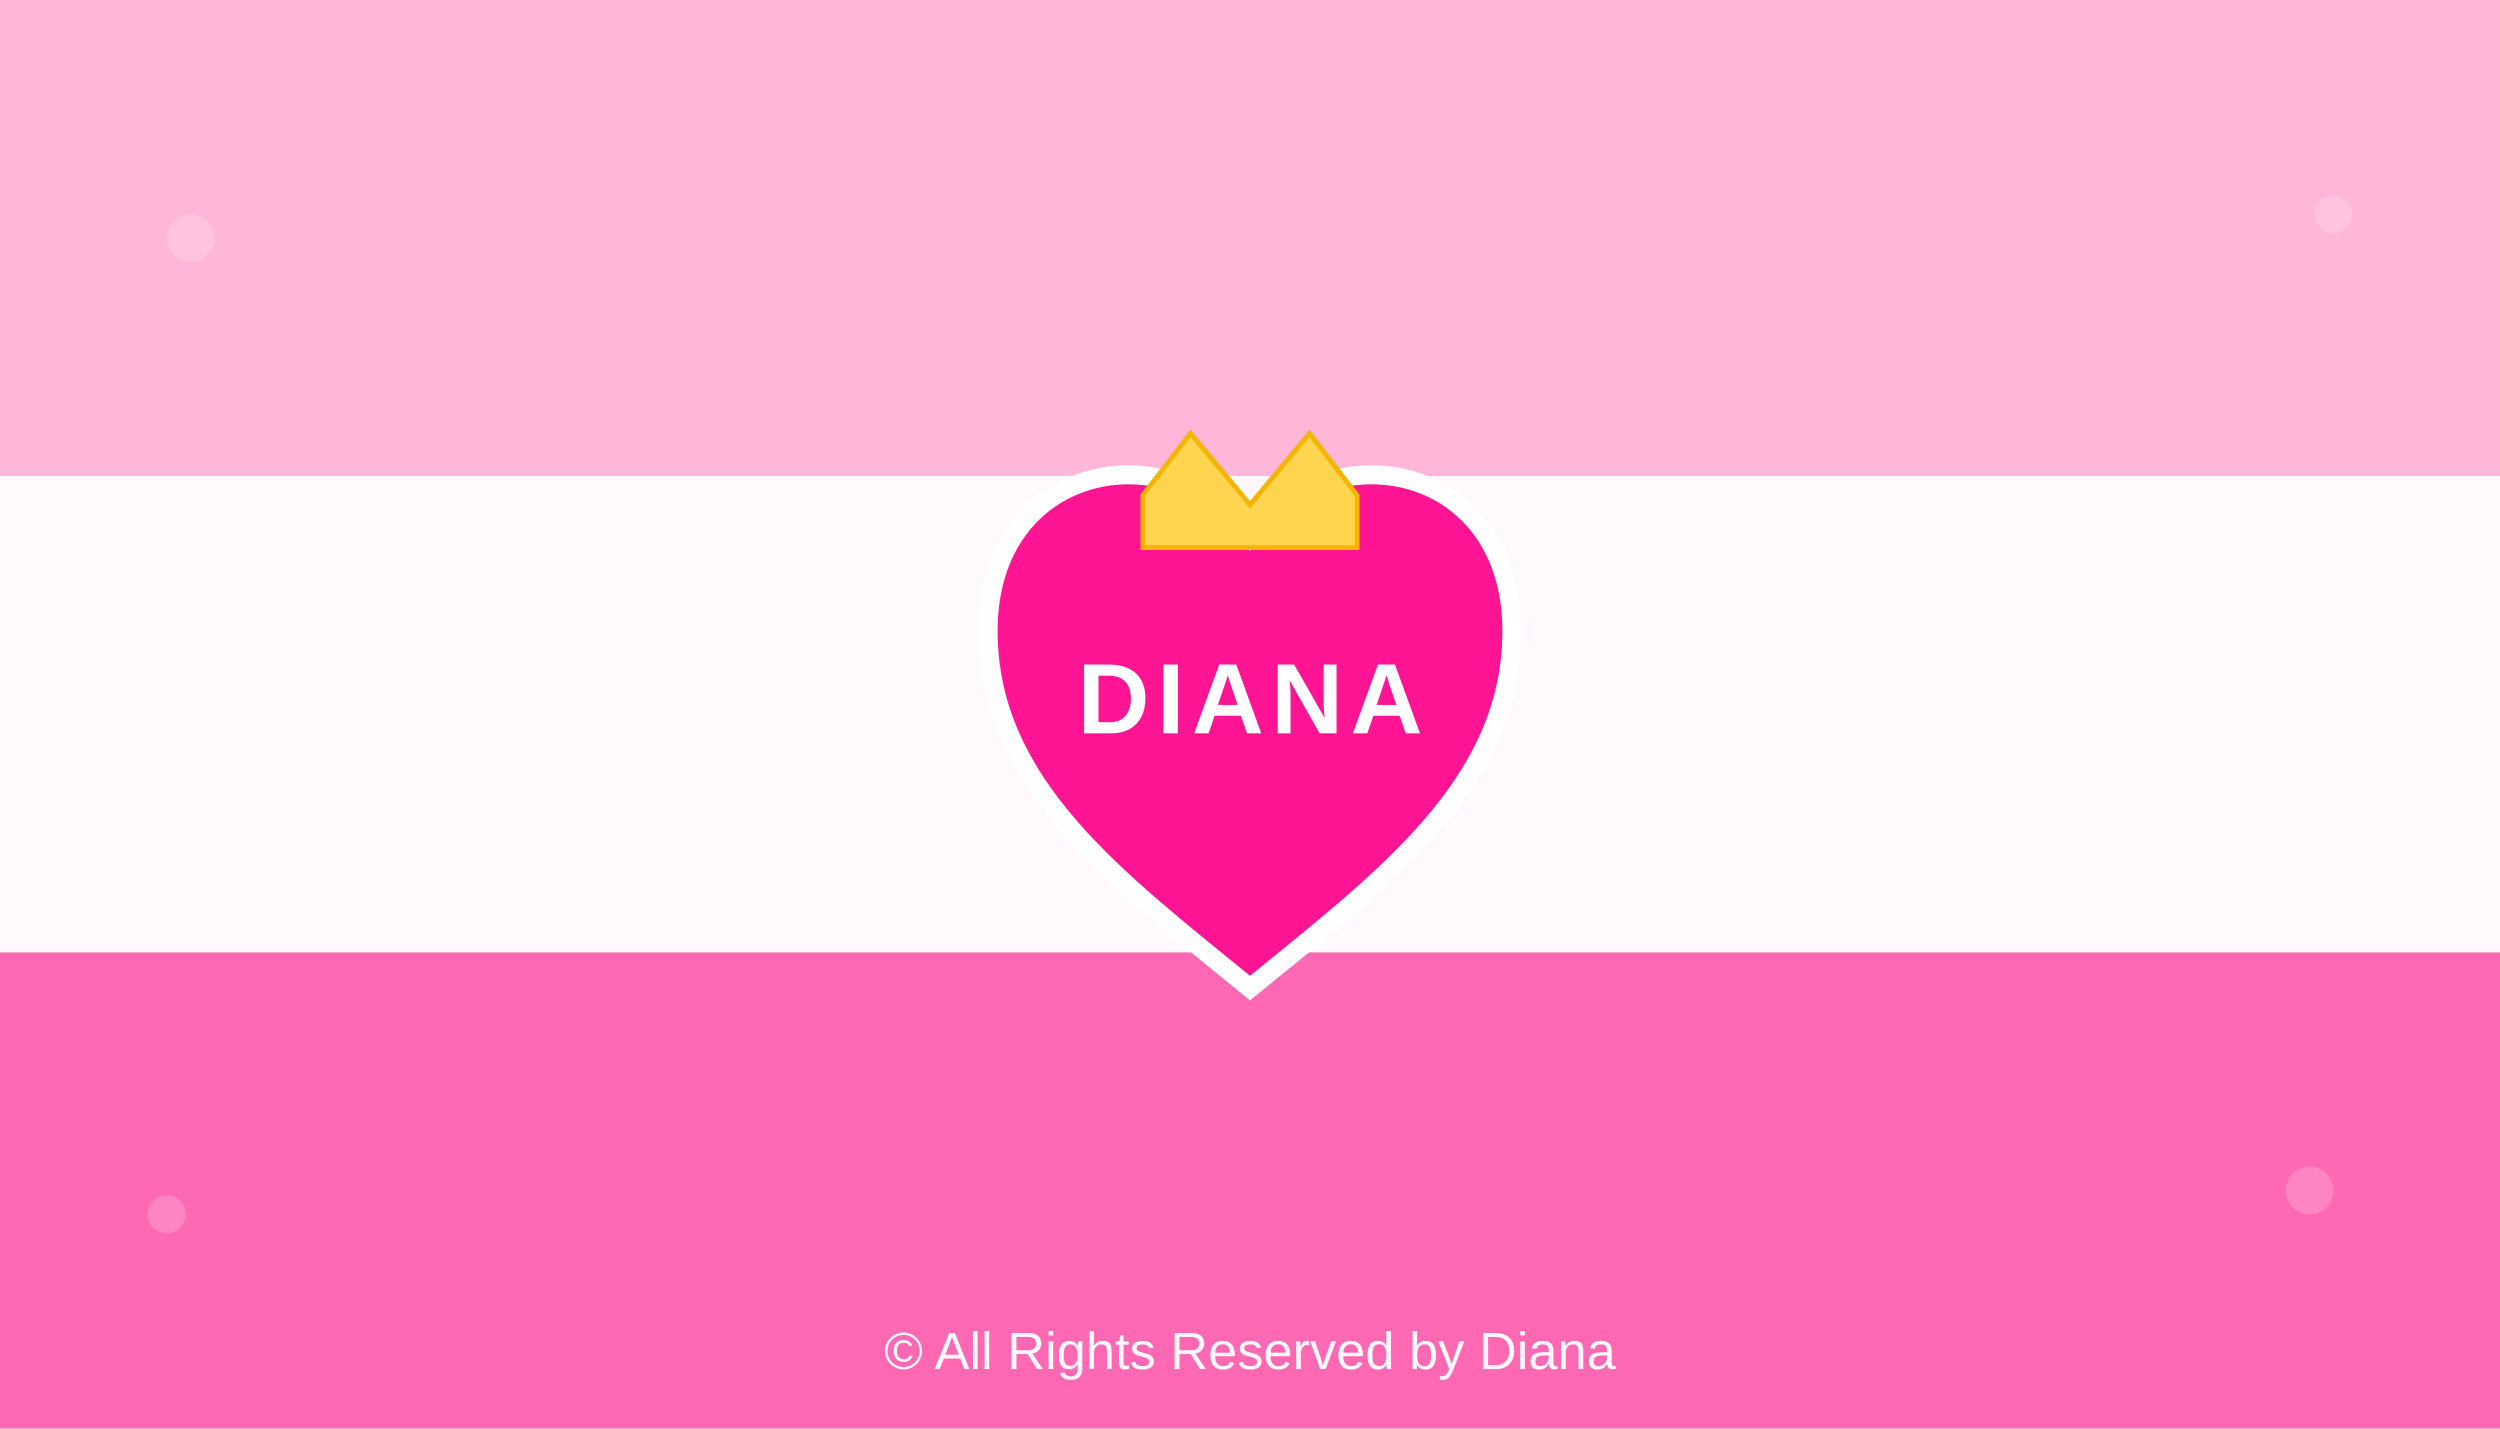
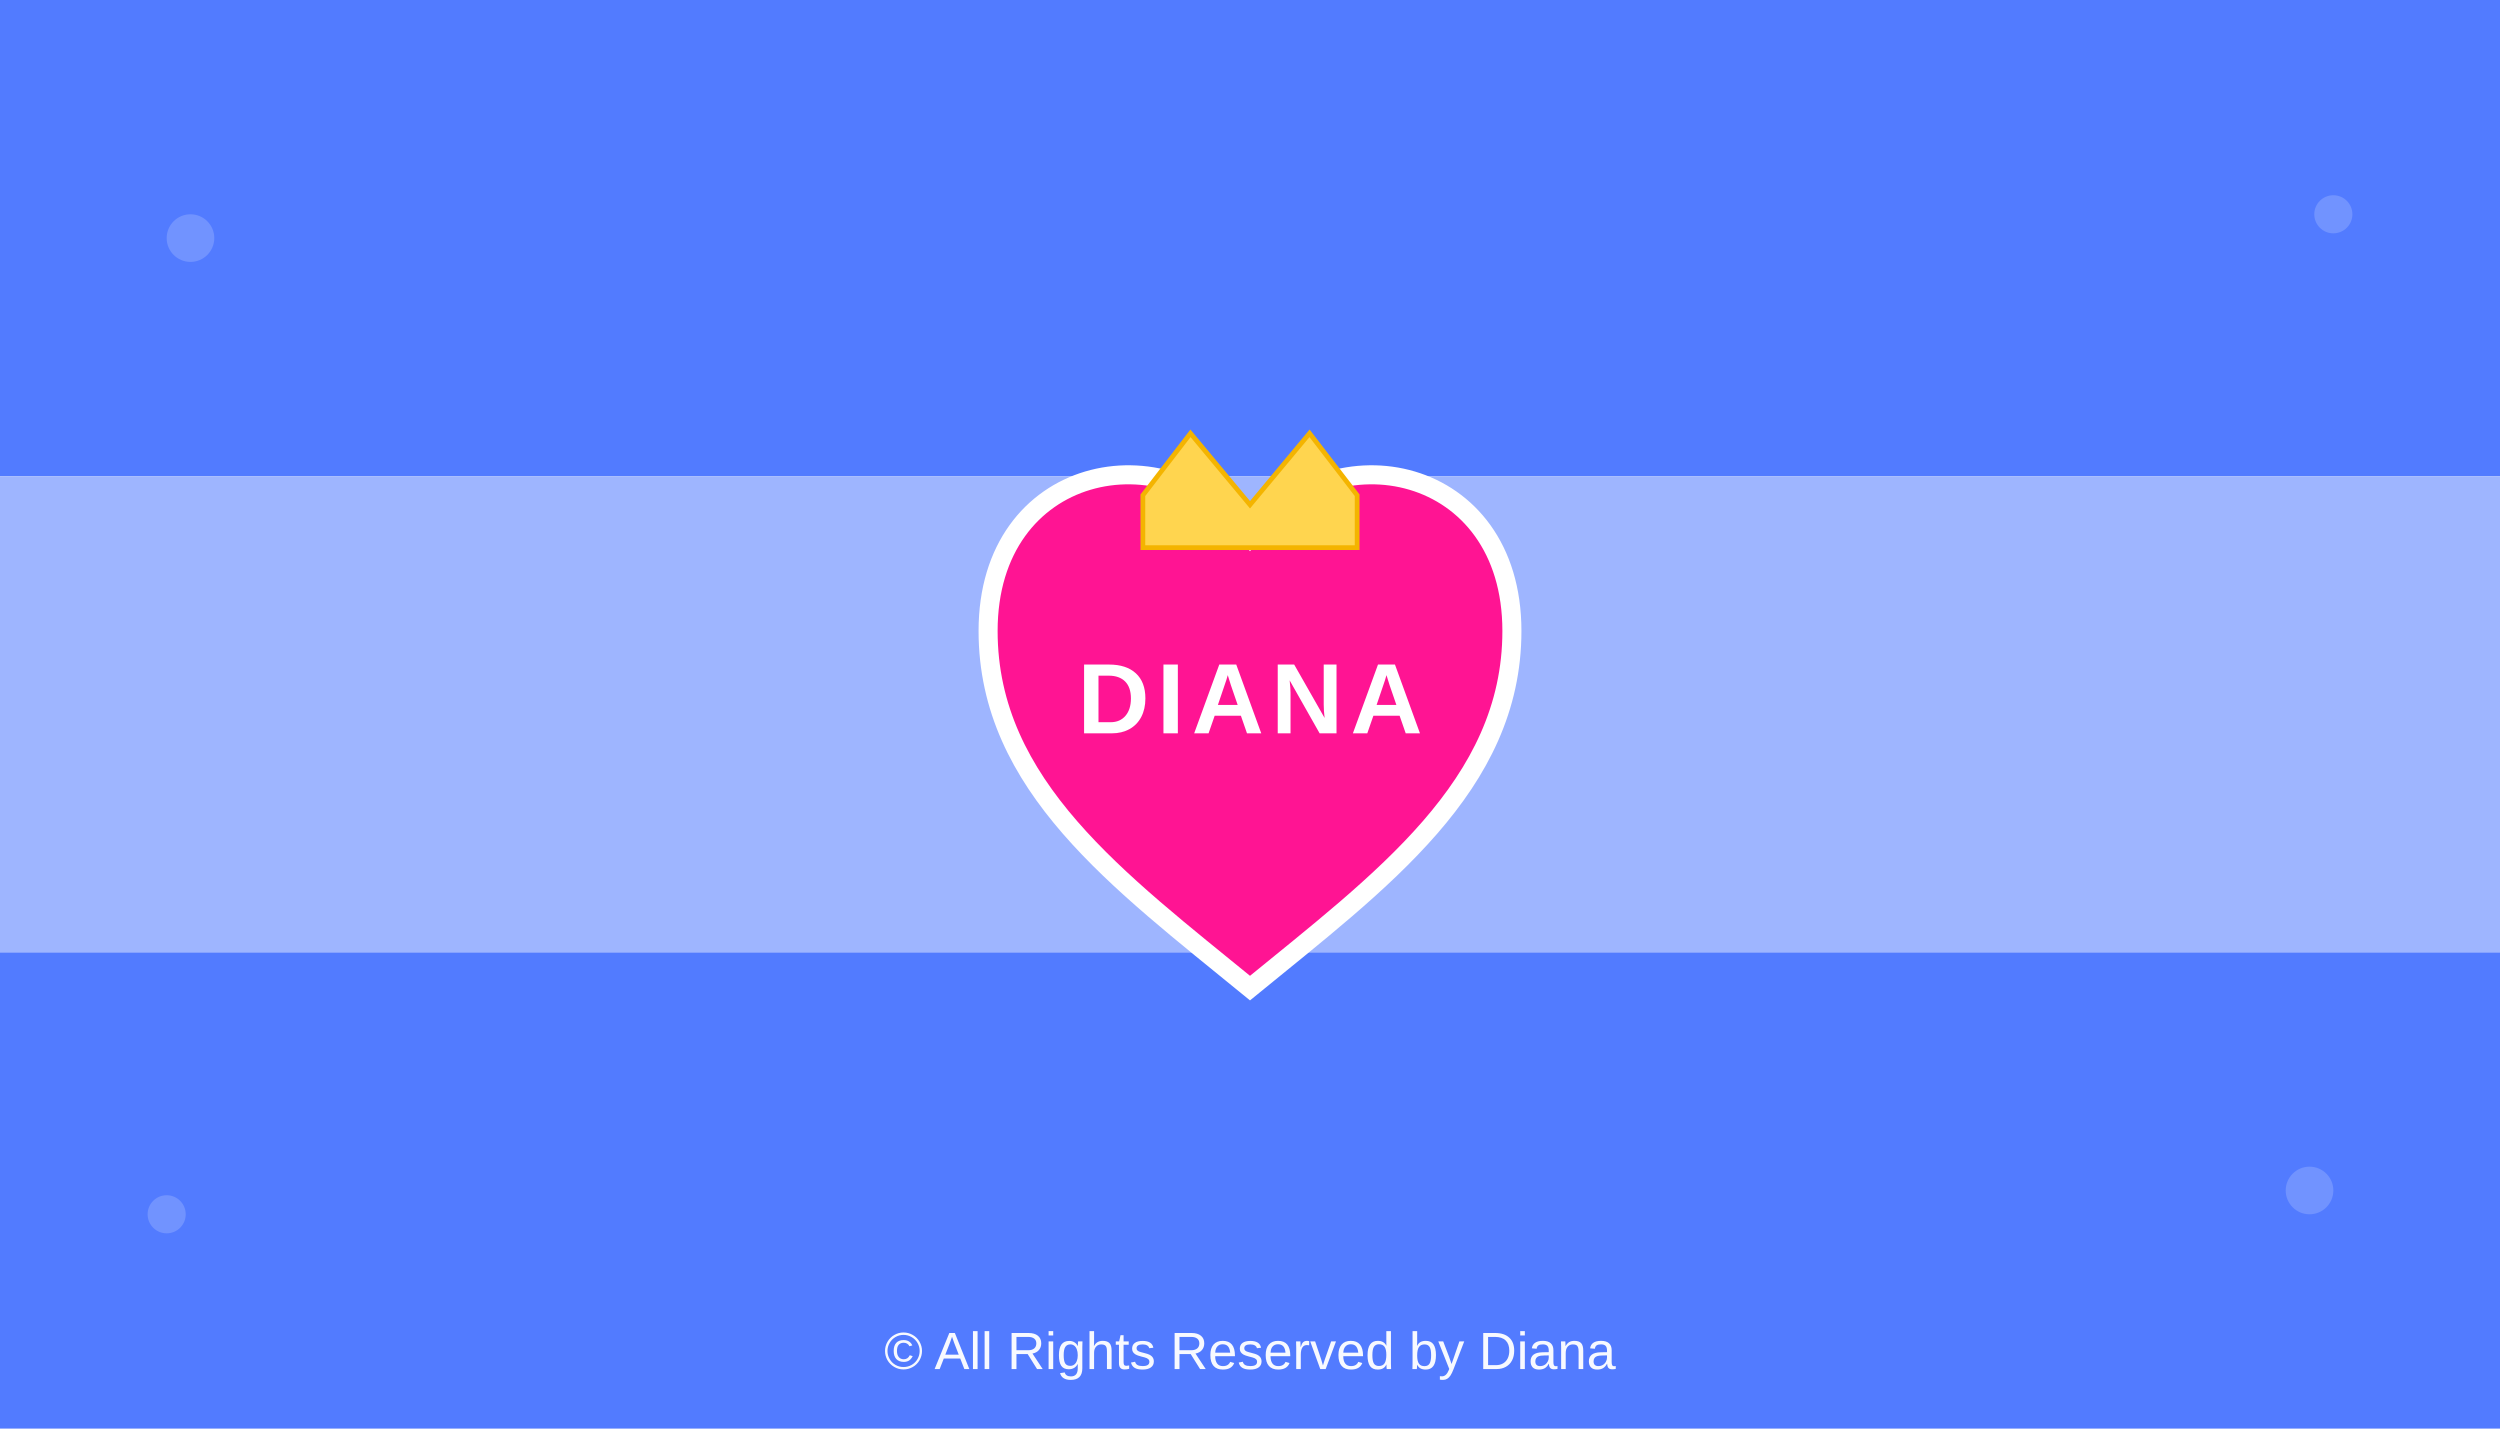
<svg xmlns="http://www.w3.org/2000/svg" viewBox="0 0 1050 600">
  <rect width="1050" height="600" fill="#FFFFFF" />
-   <rect width="1050" height="200" y="0" fill="#FFB6D9" />
-   <rect width="1050" height="200" y="200" fill="#FFF8FC" />
-   <rect width="1050" height="200" y="400" fill="#FF69B4" />
+   <rect width="1050" height="200" y="0" fill="#527bff" />
+   <rect width="1050" height="200" y="200" fill="#9eb5ff" />
+   <rect width="1050" height="200" y="400" fill="#527bff" />
  <g opacity="0.18" fill="#FFFFFF">
    <circle cx="80" cy="100" r="10" />
    <circle cx="970" cy="500" r="10" />
    <circle cx="980" cy="90" r="8" />
    <circle cx="70" cy="510" r="8" />
  </g>
  <g transform="translate(525 300)">
    <path d="M0,-75              C35,-120 110,-105 110,-35              C110,30 55,70 0,115              C-55,70 -110,30 -110,-35              C-110,-105 -35,-120 0,-75Z" fill="#FF1493" stroke="#FFFFFF" stroke-width="8" />
    <path d="M-45 -92 L-25 -118 L0 -88 L25 -118 L45 -92 L45 -70 L-45 -70 Z" fill="#FFD54F" stroke="#F4B400" stroke-width="2" />
    <text x="0" y="8" font-family="Arial, Helvetica, sans-serif" font-size="42" font-weight="bold" text-anchor="middle" fill="#FFFFFF" letter-spacing="3">
      DIANA
    </text>
  </g>
  <text x="525" y="575" font-family="Arial, Helvetica, sans-serif" font-size="22" text-anchor="middle" fill="#FFFFFF" opacity="0.95">
    © All Rights Reserved by Diana
  </text>
</svg>
